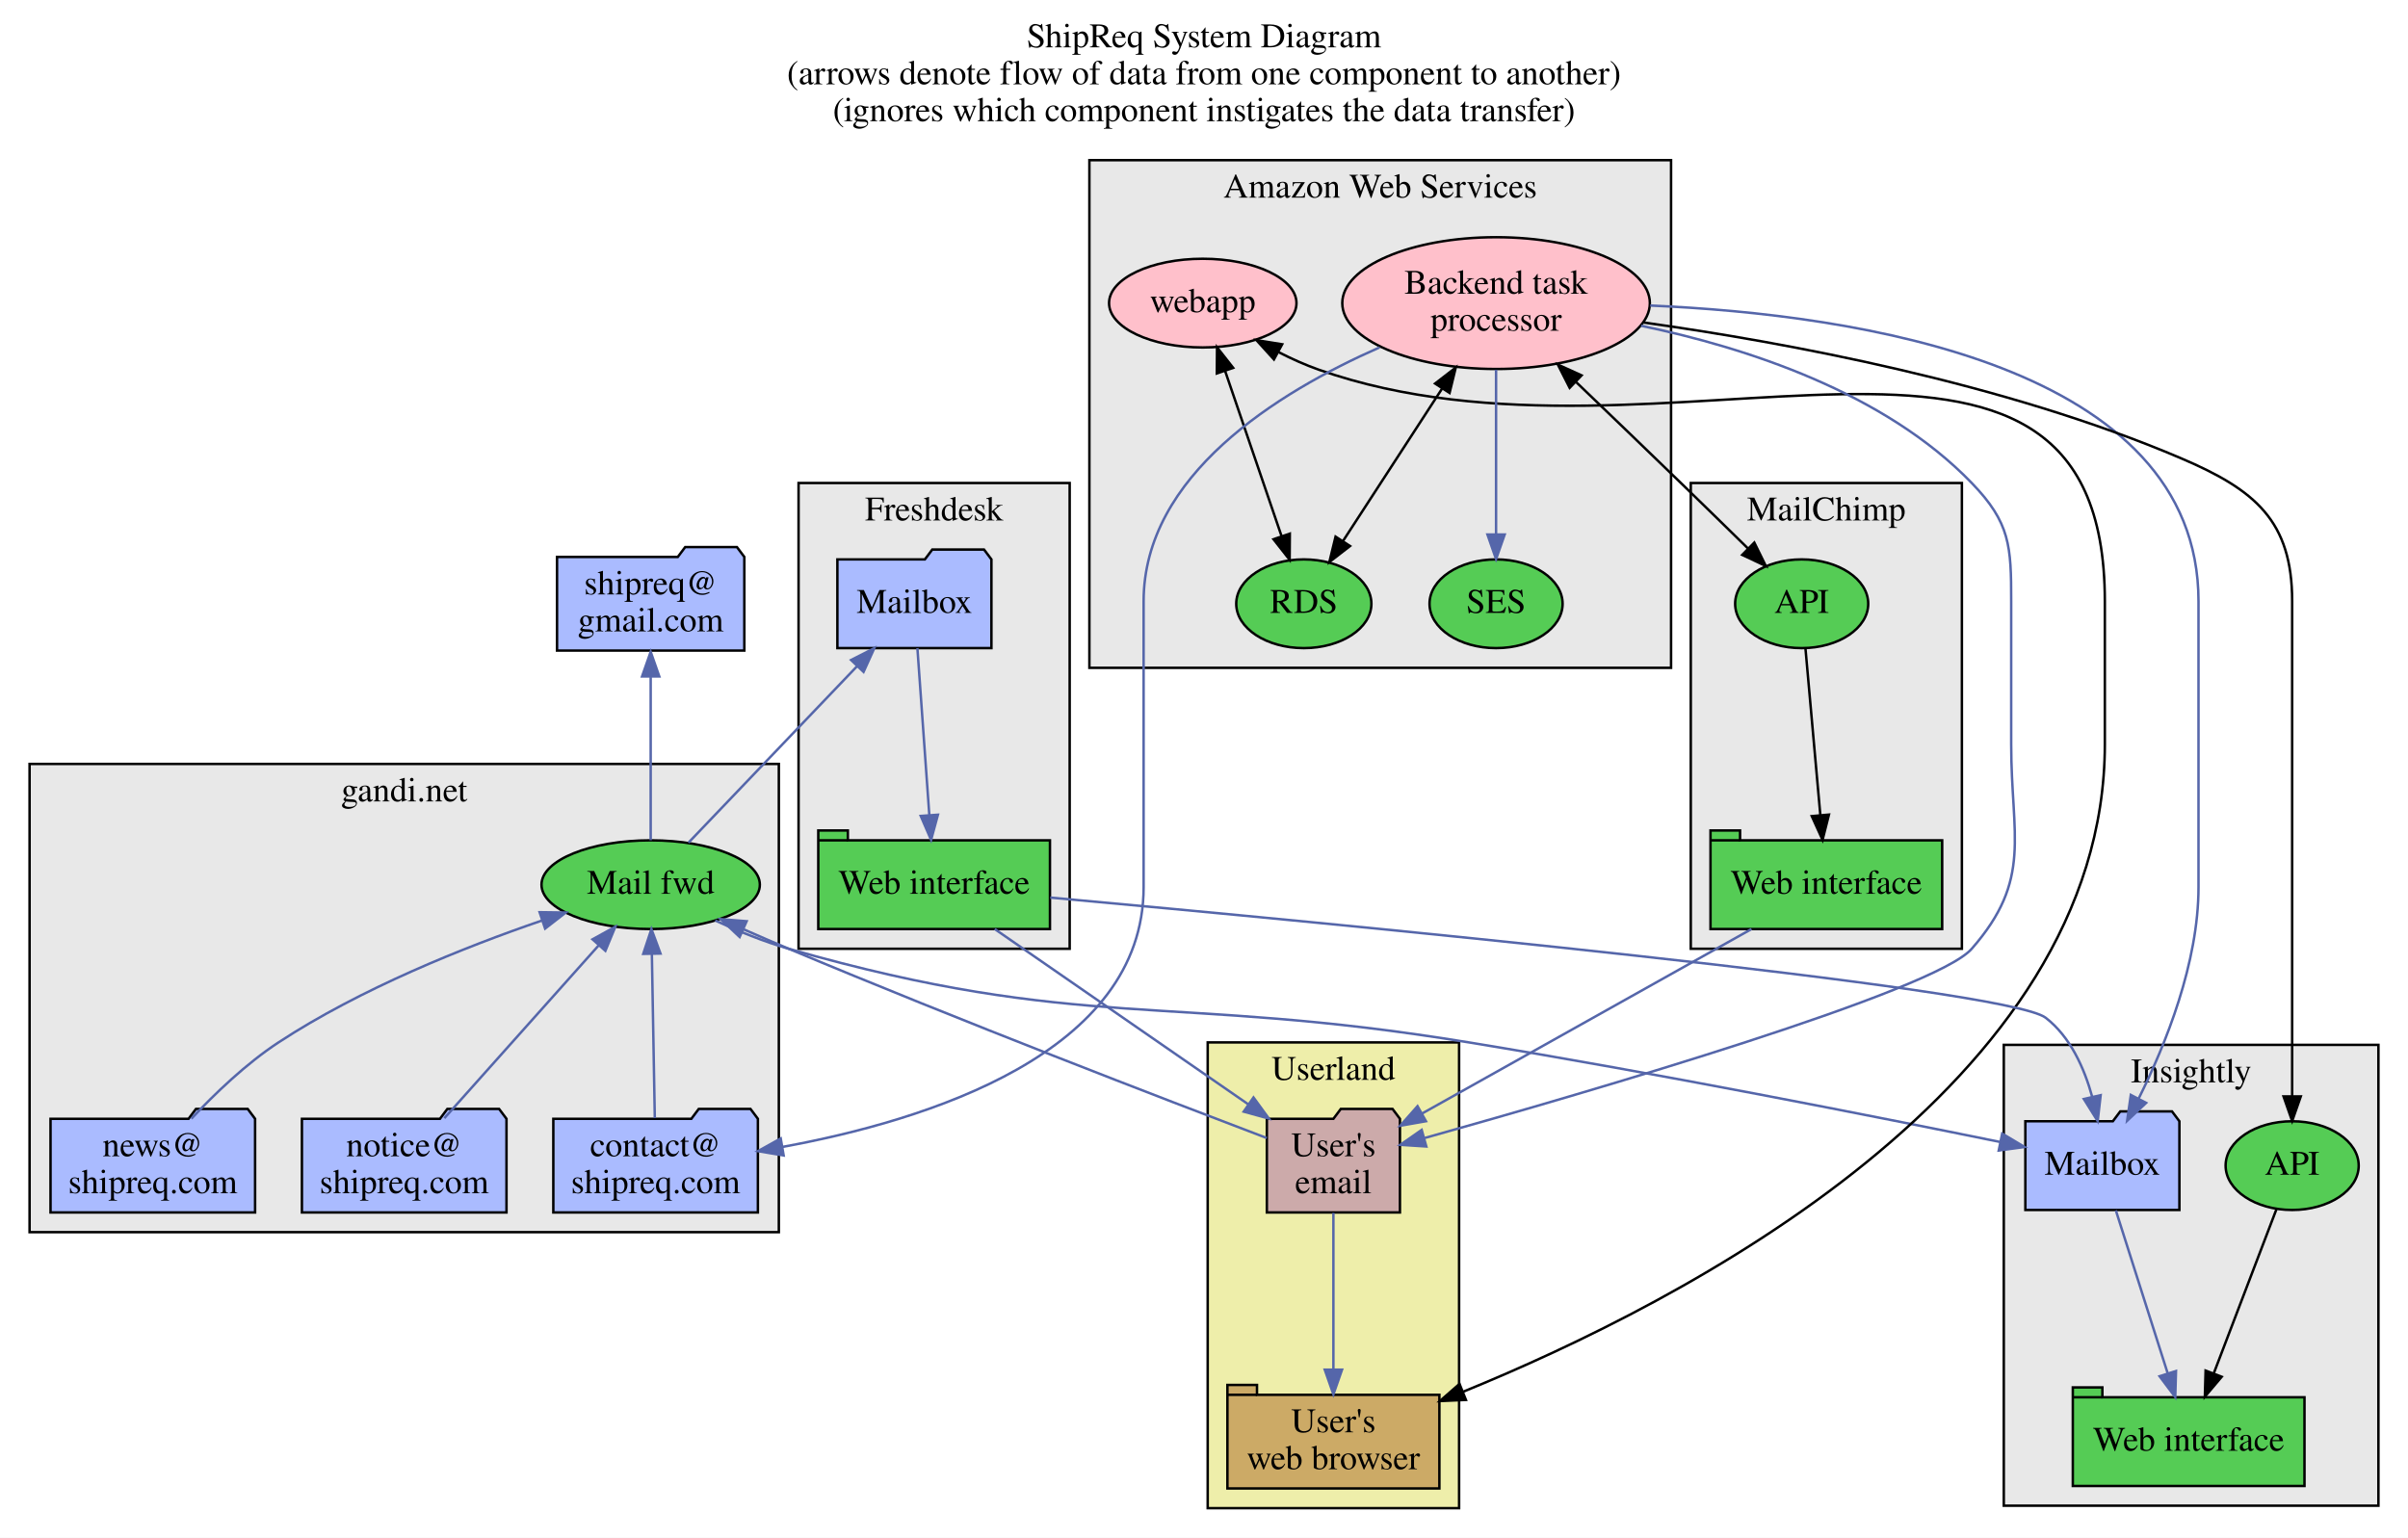
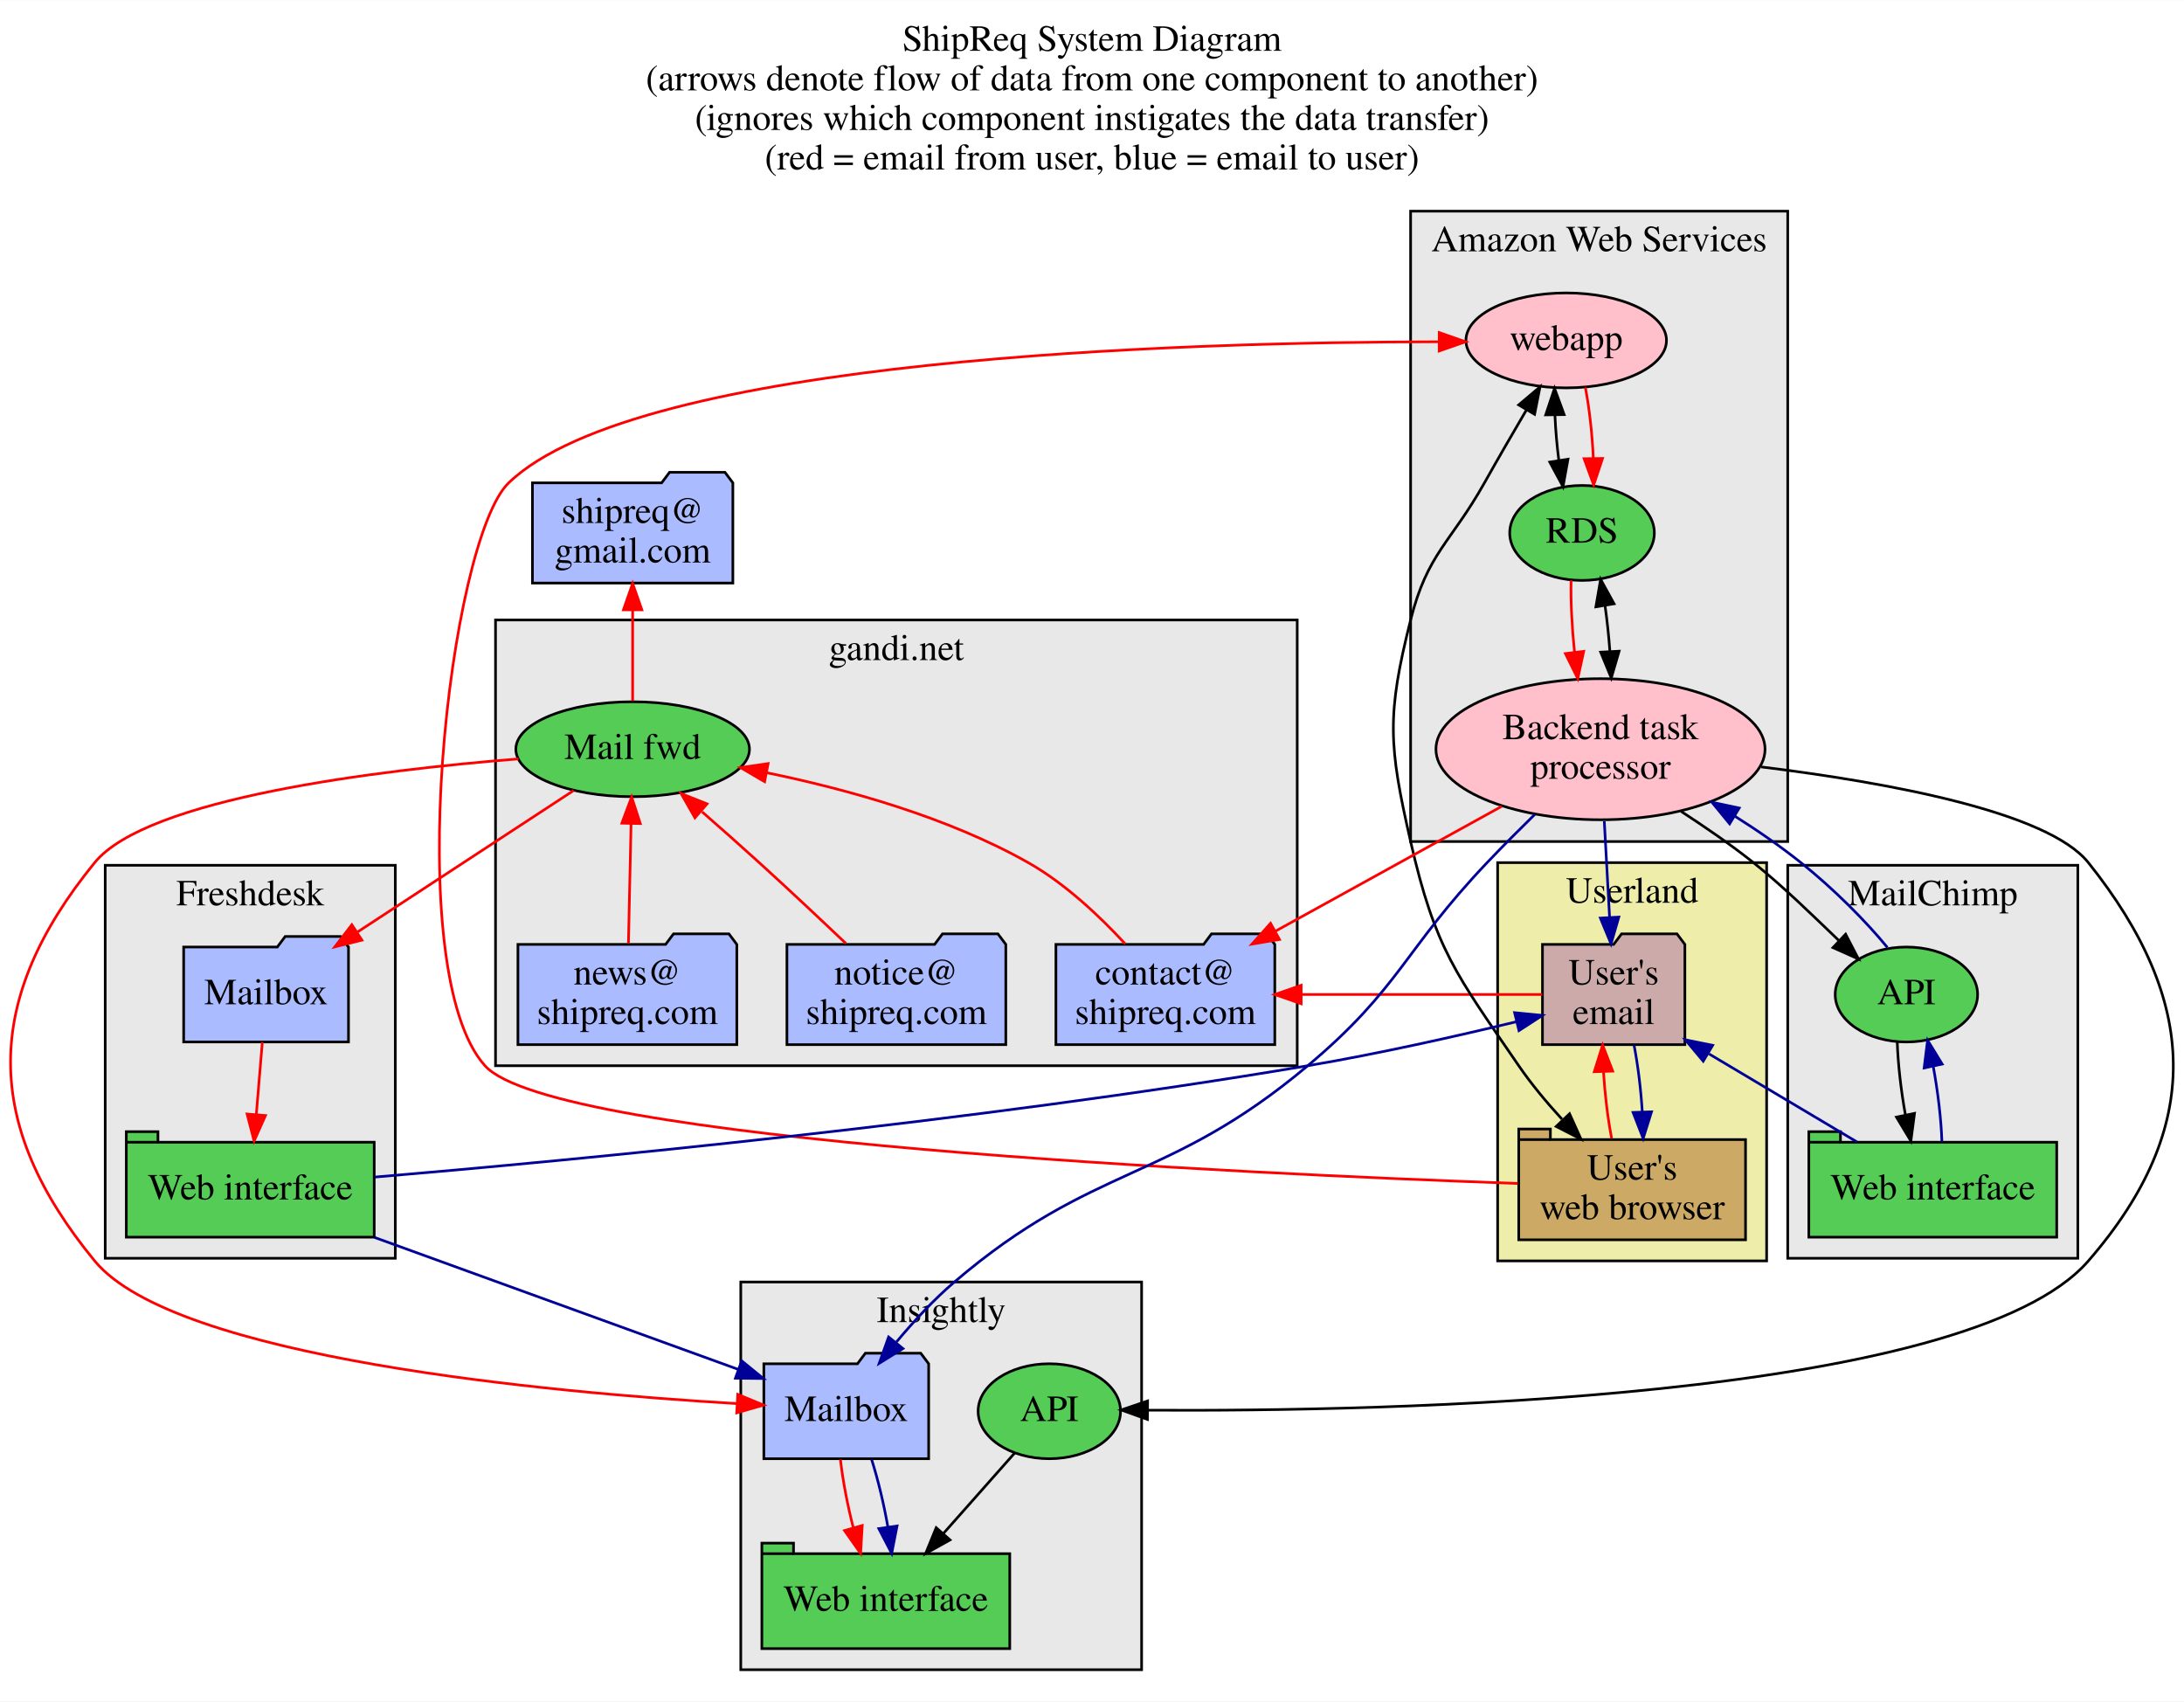
- <svg xmlns="http://www.w3.org/2000/svg" width="977pt" height="624pt" viewBox="0.00 0.00 977.00 624.00">
-   <g id="graph0" class="graph" transform="scale(1 1) rotate(0) translate(4 620)">
-     <polygon fill="white" stroke="none" points="-4,4 -4,-620 973,-620 973,4 -4,4" />
-     <text text-anchor="middle" x="484.5" y="-600.8" font-family="Times,serif" font-size="14.00">ShipReq System Diagram</text>
-     <text text-anchor="middle" x="484.5" y="-585.8" font-family="Times,serif" font-size="14.00">(arrows denote flow of data from one component to another)</text>
-     <text text-anchor="middle" x="484.5" y="-570.8" font-family="Times,serif" font-size="14.00">(ignores which component instigates the data transfer)</text>
+ <svg xmlns="http://www.w3.org/2000/svg" width="828pt" height="645pt" viewBox="0.00 0.00 828.16 645.00">
+   <g id="graph0" class="graph" transform="scale(1 1) rotate(0) translate(4 641)">
+     <polygon fill="white" stroke="none" points="-4,4 -4,-641 824.161,-641 824.161,4 -4,4" />
+     <text text-anchor="middle" x="410.08" y="-621.8" font-family="Times,serif" font-size="14.00">ShipReq System Diagram</text>
+     <text text-anchor="middle" x="410.08" y="-606.8" font-family="Times,serif" font-size="14.00">(arrows denote flow of data from one component to another)</text>
+     <text text-anchor="middle" x="410.08" y="-591.8" font-family="Times,serif" font-size="14.00">(ignores which component instigates the data transfer)</text>
+     <text text-anchor="middle" x="410.08" y="-576.8" font-family="Times,serif" font-size="14.00">(red = email from user, blue = email to user)</text>
    <g id="clust1" class="cluster">
-       <polygon fill="#eeeeaa" stroke="black" points="486,-8 486,-197 588,-197 588,-8 486,-8" />
-       <text text-anchor="middle" x="537" y="-181.8" font-family="Times,serif" font-size="14.00">Userland</text>
+       <polygon fill="#eeeeaa" stroke="black" points="563.896,-163 563.896,-314 665.896,-314 665.896,-163 563.896,-163" />
+       <text text-anchor="middle" x="614.896" y="-298.8" font-family="Times,serif" font-size="14.00">Userland</text>
    </g>
    <g id="clust2" class="cluster">
-       <polygon fill="#e8e8e8" stroke="black" points="8,-120 8,-310 312,-310 312,-120 8,-120" />
-       <text text-anchor="middle" x="160" y="-294.8" font-family="Times,serif" font-size="14.00">gandi.net</text>
+       <polygon fill="#e8e8e8" stroke="black" points="183.896,-237 183.896,-406 487.896,-406 487.896,-237 183.896,-237" />
+       <text text-anchor="middle" x="335.896" y="-390.8" font-family="Times,serif" font-size="14.00">gandi.net</text>
    </g>
    <g id="clust3" class="cluster">
-       <polygon fill="#e8e8e8" stroke="black" points="438,-349 438,-555 674,-555 674,-349 438,-349" />
-       <text text-anchor="middle" x="556" y="-539.8" font-family="Times,serif" font-size="14.00">Amazon Web Services</text>
+       <polygon fill="#e8e8e8" stroke="black" points="530.896,-322 530.896,-561 673.896,-561 673.896,-322 530.896,-322" />
+       <text text-anchor="middle" x="602.396" y="-545.8" font-family="Times,serif" font-size="14.00">Amazon Web Services</text>
    </g>
    <g id="clust5" class="cluster">
-       <polygon fill="#e8e8e8" stroke="black" points="682,-235 682,-424 792,-424 792,-235 682,-235" />
-       <text text-anchor="middle" x="737" y="-408.8" font-family="Times,serif" font-size="14.00">MailChimp</text>
+       <polygon fill="#e8e8e8" stroke="black" points="673.896,-164 673.896,-313 783.896,-313 783.896,-164 673.896,-164" />
+       <text text-anchor="middle" x="728.896" y="-297.8" font-family="Times,serif" font-size="14.00">MailChimp</text>
    </g>
    <g id="clust6" class="cluster">
-       <polygon fill="#e8e8e8" stroke="black" points="320,-235 320,-424 430,-424 430,-235 320,-235" />
-       <text text-anchor="middle" x="375" y="-408.8" font-family="Times,serif" font-size="14.00">Freshdesk</text>
+       <polygon fill="#e8e8e8" stroke="black" points="35.896,-164 35.896,-313 145.896,-313 145.896,-164 35.896,-164" />
+       <text text-anchor="middle" x="90.896" y="-297.8" font-family="Times,serif" font-size="14.00">Freshdesk</text>
    </g>
    <g id="clust7" class="cluster">
-       <polygon fill="#e8e8e8" stroke="black" points="809,-9 809,-196 961,-196 961,-9 809,-9" />
-       <text text-anchor="middle" x="885" y="-180.8" font-family="Times,serif" font-size="14.00">Insightly</text>
+       <polygon fill="#e8e8e8" stroke="black" points="276.896,-8 276.896,-155 428.896,-155 428.896,-8 276.896,-8" />
+       <text text-anchor="middle" x="352.896" y="-139.8" font-family="Times,serif" font-size="14.00">Insightly</text>
    </g>
    <g id="node1" class="node">
-       <polygon fill="#aabbff" stroke="black" points="298,-394 295,-398 274,-398 271,-394 222,-394 222,-356 298,-356 298,-394" />
-       <text text-anchor="middle" x="260" y="-378.8" font-family="Times,serif" font-size="14.00">shipreq@</text>
-       <text text-anchor="middle" x="260" y="-363.8" font-family="Times,serif" font-size="14.00">gmail.com</text>
+       <polygon fill="#aabbff" stroke="black" points="273.896,-458 270.896,-462 249.896,-462 246.896,-458 197.896,-458 197.896,-420 273.896,-420 273.896,-458" />
+       <text text-anchor="middle" x="235.896" y="-442.8" font-family="Times,serif" font-size="14.00">shipreq@</text>
+       <text text-anchor="middle" x="235.896" y="-427.8" font-family="Times,serif" font-size="14.00">gmail.com</text>
    </g>
    <g id="node4" class="node">
-       <ellipse fill="#55cc55" stroke="black" cx="260" cy="-261" rx="44.295" ry="18" />
-       <text text-anchor="middle" x="260" y="-257.3" font-family="Times,serif" font-size="14.00">Mail fwd</text>
+       <ellipse fill="#55cc55" stroke="black" cx="235.896" cy="-357" rx="44.295" ry="18" />
+       <text text-anchor="middle" x="235.896" y="-353.3" font-family="Times,serif" font-size="14.00">Mail fwd</text>
+     </g>
+     <g id="edge14" class="edge">
+       <path fill="none" stroke="red" d="M235.896,-409.796C235.896,-398.279 235.896,-385.329 235.896,-375.259" />
+       <polygon fill="red" stroke="red" points="232.396,-409.847 235.896,-419.847 239.396,-409.847 232.396,-409.847" />
+     </g>
+     <g id="node2" class="node">
+       <polygon fill="#ccaa66" stroke="black" points="657.896,-209 583.896,-209 583.896,-213 571.896,-213 571.896,-171 657.896,-171 657.896,-209" />
+       <polyline fill="none" stroke="black" points="571.896,-209 583.896,-209 " />
+       <text text-anchor="middle" x="614.896" y="-193.8" font-family="Times,serif" font-size="14.00">User's</text>
+       <text text-anchor="middle" x="614.896" y="-178.8" font-family="Times,serif" font-size="14.00">web browser</text>
+     </g>
+     <g id="node9" class="node">
+       <ellipse fill="pink" stroke="black" cx="589.896" cy="-512" rx="38.021" ry="18" />
+       <text text-anchor="middle" x="589.896" y="-508.3" font-family="Times,serif" font-size="14.00">webapp</text>
+     </g>
+     <g id="edge19" class="edge">
+       <path fill="none" stroke="red" d="M571.55,-192.359C466.65,-196.093 205.802,-208.209 179.896,-237 147.581,-272.912 166.4,-436.386 188.896,-458 238.375,-505.54 445.991,-511.384 541.475,-511.487" />
+       <polygon fill="red" stroke="red" points="541.73,-514.987 551.727,-511.477 541.723,-507.987 541.73,-514.987" />
+     </g>
+     <g id="node3" class="node">
+       <polygon fill="#ccaaaa" stroke="black" points="634.896,-283 631.896,-287 610.896,-287 607.896,-283 580.896,-283 580.896,-245 634.896,-245 634.896,-283" />
+       <text text-anchor="middle" x="607.896" y="-267.8" font-family="Times,serif" font-size="14.00">User's</text>
+       <text text-anchor="middle" x="607.896" y="-252.8" font-family="Times,serif" font-size="14.00">email</text>
+     </g>
+     <g id="edge18" class="edge">
+       <path fill="none" stroke="red" d="M604.044,-234.573C604.562,-226.108 605.655,-217.059 607.13,-209.413" />
+       <polygon fill="red" stroke="red" points="600.538,-234.723 603.71,-244.831 607.534,-234.951 600.538,-234.723" />
+     </g>
+     <g id="edge27" class="edge">
+       <path fill="none" stroke="#000099" d="M615.615,-244.831C617.114,-237.131 618.225,-227.974 618.748,-219.417" />
+       <polygon fill="#000099" stroke="#000099" points="622.247,-219.524 619.082,-209.413 615.25,-219.291 622.247,-219.524" />
+     </g>
+     <g id="node5" class="node">
+       <polygon fill="#aabbff" stroke="black" points="479.396,-283 476.396,-287 455.396,-287 452.396,-283 396.396,-283 396.396,-245 479.396,-245 479.396,-283" />
+       <text text-anchor="middle" x="437.896" y="-267.8" font-family="Times,serif" font-size="14.00">contact@</text>
+       <text text-anchor="middle" x="437.896" y="-252.8" font-family="Times,serif" font-size="14.00">shipreq.com</text>
+     </g>
+     <g id="edge8" class="edge">
+       <path fill="none" stroke="red" d="M580.791,-264C550.427,-264 520.062,-264 489.697,-264" />
+       <polygon fill="red" stroke="red" points="489.4,-260.5 479.4,-264 489.4,-267.5 489.4,-260.5" />
+     </g>
+     <g id="edge9" class="edge">
+       <path fill="none" stroke="red" d="M286.704,-348.101C316.925,-341.901 355.224,-331.332 385.896,-314 399.935,-306.067 413.125,-293.555 422.708,-283.16" />
+       <polygon fill="red" stroke="red" points="285.93,-344.686 276.788,-350.04 287.273,-351.556 285.93,-344.686" />
+     </g>
+     <g id="node6" class="node">
+       <polygon fill="#aabbff" stroke="black" points="275.396,-283 272.396,-287 251.396,-287 248.396,-283 192.396,-283 192.396,-245 275.396,-245 275.396,-283" />
+       <text text-anchor="middle" x="233.896" y="-267.8" font-family="Times,serif" font-size="14.00">news@</text>
+       <text text-anchor="middle" x="233.896" y="-252.8" font-family="Times,serif" font-size="14.00">shipreq.com</text>
+     </g>
+     <g id="edge10" class="edge">
+       <path fill="none" stroke="red" d="M235.299,-328.827C234.975,-314.119 234.585,-296.342 234.298,-283.289" />
+       <polygon fill="red" stroke="red" points="231.801,-328.963 235.52,-338.884 238.799,-328.809 231.801,-328.963" />
+     </g>
+     <g id="node7" class="node">
+       <polygon fill="#aabbff" stroke="black" points="377.396,-283 374.396,-287 353.396,-287 350.396,-283 294.396,-283 294.396,-245 377.396,-245 377.396,-283" />
+       <text text-anchor="middle" x="335.896" y="-267.8" font-family="Times,serif" font-size="14.00">notice@</text>
+       <text text-anchor="middle" x="335.896" y="-252.8" font-family="Times,serif" font-size="14.00">shipreq.com</text>
+     </g>
+     <g id="edge11" class="edge">
+       <path fill="none" stroke="red" d="M262.255,-333.245C269.329,-327.054 276.943,-320.313 283.896,-314 294.916,-303.993 307.03,-292.601 316.792,-283.321" />
+       <polygon fill="red" stroke="red" points="259.51,-330.994 254.27,-340.202 264.109,-336.271 259.51,-330.994" />
+     </g>
+     <g id="node13" class="node">
+       <polygon fill="#aabbff" stroke="black" points="128.146,-282 125.146,-286 104.146,-286 101.146,-282 65.646,-282 65.646,-246 128.146,-246 128.146,-282" />
+       <text text-anchor="middle" x="96.896" y="-260.3" font-family="Times,serif" font-size="14.00">Mailbox</text>
+     </g>
+     <g id="edge12" class="edge">
+       <path fill="none" stroke="red" d="M213.563,-341.379C191.458,-326.908 157.301,-304.546 131.647,-287.751" />
+       <polygon fill="red" stroke="red" points="133.245,-284.614 122.962,-282.065 129.411,-290.47 133.245,-284.614" />
+     </g>
+     <g id="node15" class="node">
+       <polygon fill="#aabbff" stroke="black" points="348.146,-124 345.146,-128 324.146,-128 321.146,-124 285.646,-124 285.646,-88 348.146,-88 348.146,-124" />
+       <text text-anchor="middle" x="316.896" y="-102.3" font-family="Times,serif" font-size="14.00">Mailbox</text>
+     </g>
+     <g id="edge13" class="edge">
+       <path fill="none" stroke="red" d="M192.631,-353.339C138.872,-349.024 51.772,-338.385 31.896,-314 -10.505,-261.98 -10.739,-214.828 31.896,-163 62.276,-126.069 204.087,-113.122 275.532,-108.892" />
+       <polygon fill="red" stroke="red" points="275.753,-112.385 285.541,-108.33 275.36,-105.397 275.753,-112.385" />
+     </g>
+     <g id="node8" class="node">
+       <ellipse fill="#55cc55" stroke="black" cx="595.896" cy="-439" rx="27.422" ry="18" />
+       <text text-anchor="middle" x="595.896" y="-435.3" font-family="Times,serif" font-size="14.00">RDS</text>
+     </g>
+     <g id="node10" class="node">
+       <ellipse fill="pink" stroke="black" cx="602.896" cy="-357" rx="62.399" ry="26.741" />
+       <text text-anchor="middle" x="602.896" y="-360.8" font-family="Times,serif" font-size="14.00">Backend task</text>
+       <text text-anchor="middle" x="602.896" y="-345.8" font-family="Times,serif" font-size="14.00">processor</text>
+     </g>
+     <g id="edge21" class="edge">
+       <path fill="none" stroke="red" d="M591.744,-421.034C591.57,-413.085 592.066,-403.295 593.044,-393.821" />
+       <polygon fill="red" stroke="red" points="596.534,-394.12 594.286,-383.767 589.587,-393.262 596.534,-394.12" />
+     </g>
+     <g id="edge7" class="edge">
+       <path fill="none" stroke="black" d="M574.886,-485.755C569.748,-477.005 564.009,-467.106 558.896,-458 546.045,-435.112 537.313,-431.452 530.896,-406 521.769,-369.799 522.577,-358.395 530.896,-322 540.242,-281.112 548.194,-271.604 571.896,-237 576.674,-230.024 582.49,-223.065 588.28,-216.749" />
+       <polygon fill="black" stroke="black" points="571.876,-487.542 579.971,-494.378 577.906,-483.986 571.876,-487.542" />
+       <polygon fill="black" stroke="black" points="591.164,-218.796 595.522,-209.139 586.092,-213.971 591.164,-218.796" />
+     </g>
+     <g id="edge1" class="edge">
+       <path fill="none" stroke="black" d="M585.62,-483.598C585.869,-478.035 586.373,-472.192 587.083,-466.655" />
+       <polygon fill="black" stroke="black" points="582.117,-483.763 585.47,-493.813 589.117,-483.865 582.117,-483.763" />
+       <polygon fill="black" stroke="black" points="590.578,-466.965 588.689,-456.54 583.664,-465.867 590.578,-466.965" />
+     </g>
+     <g id="edge20" class="edge">
+       <path fill="none" stroke="red" d="M597.158,-494.174C598.698,-486.157 599.775,-476.364 600.175,-467.32" />
+       <polygon fill="red" stroke="red" points="603.677,-467.248 600.322,-457.198 596.677,-467.147 603.677,-467.248" />
+     </g>
+     <g id="edge23" class="edge">
+       <path fill="none" stroke="#000099" d="M604.342,-329.679C604.969,-318.265 605.705,-304.881 606.343,-293.258" />
+       <polygon fill="#000099" stroke="#000099" points="609.843,-293.363 606.897,-283.186 602.853,-292.979 609.843,-293.363" />
    </g>
    <g id="edge15" class="edge">
-       <path fill="none" stroke="#5566aa" d="M260,-345.251C260,-324.298 260,-296.613 260,-279.052" />
-       <polygon fill="#5566aa" stroke="#5566aa" points="256.5,-345.505 260,-355.505 263.5,-345.506 256.5,-345.505" />
-     </g>
-     <g id="node2" class="node">
-       <polygon fill="#ccaa66" stroke="black" points="580,-54 506,-54 506,-58 494,-58 494,-16 580,-16 580,-54" />
-       <polyline fill="none" stroke="black" points="494,-54 506,-54 " />
-       <text text-anchor="middle" x="537" y="-38.8" font-family="Times,serif" font-size="14.00">User's</text>
-       <text text-anchor="middle" x="537" y="-23.8" font-family="Times,serif" font-size="14.00">web browser</text>
-     </g>
-     <g id="node3" class="node">
-       <polygon fill="#ccaaaa" stroke="black" points="564,-166 561,-170 540,-170 537,-166 510,-166 510,-128 564,-128 564,-166" />
-       <text text-anchor="middle" x="537" y="-150.8" font-family="Times,serif" font-size="14.00">User's</text>
-       <text text-anchor="middle" x="537" y="-135.8" font-family="Times,serif" font-size="14.00">email</text>
-     </g>
-     <g id="edge21" class="edge">
-       <path fill="none" stroke="#5566aa" d="M537,-127.836C537,-110.559 537,-84.309 537,-64.292" />
-       <polygon fill="#5566aa" stroke="#5566aa" points="540.5,-64.191 537,-54.191 533.5,-64.191 540.5,-64.191" />
+       <path fill="none" stroke="red" d="M565.455,-335.351C539.939,-321.278 506.127,-302.631 479.726,-288.07" />
+       <polygon fill="red" stroke="red" points="481.17,-284.869 470.723,-283.104 477.789,-290.999 481.17,-284.869" />
+     </g>
+     <g id="edge2" class="edge">
+       <path fill="none" stroke="black" d="M606.454,-394.167C606.032,-399.936 605.413,-405.812 604.638,-411.309" />
+       <polygon fill="black" stroke="black" points="609.958,-394.175 606.989,-384.005 602.968,-393.807 609.958,-394.175" />
+       <polygon fill="black" stroke="black" points="601.144,-410.982 602.939,-421.424 608.047,-412.142 601.144,-410.982" />
+     </g>
+     <g id="node11" class="node">
+       <ellipse fill="#55cc55" stroke="black" cx="718.896" cy="-264" rx="27" ry="18" />
+       <text text-anchor="middle" x="718.896" y="-260.3" font-family="Times,serif" font-size="14.00">API</text>
+     </g>
+     <g id="edge3" class="edge">
+       <path fill="none" stroke="black" d="M633.45,-333.445C642.541,-327.511 652.306,-320.843 660.896,-314 672.033,-305.128 683.346,-293.985 693.181,-284.568" />
+       <polygon fill="black" stroke="black" points="695.844,-286.868 700.72,-277.463 691.043,-281.775 695.844,-286.868" />
+     </g>
+     <g id="edge29" class="edge">
+       <path fill="none" stroke="#000099" d="M653.795,-331.643C662.482,-326.176 671.165,-320.159 678.896,-314 691.129,-304.255 703.573,-291.772 711.682,-281.844" />
+       <polygon fill="#000099" stroke="#000099" points="651.863,-328.722 645.142,-336.912 655.503,-334.701 651.863,-328.722" />
    </g>
    <g id="edge24" class="edge">
-       <path fill="none" stroke="#5566aa" d="M509.967,-158.193C468.158,-174.06 385.386,-205.872 316,-235 310.073,-237.488 303.827,-240.193 297.742,-242.874" />
-       <polygon fill="#5566aa" stroke="#5566aa" points="296.098,-239.775 288.381,-247.034 298.941,-246.172 296.098,-239.775" />
-     </g>
-     <g id="node5" class="node">
-       <polygon fill="#aabbff" stroke="black" points="303.5,-166 300.5,-170 279.5,-170 276.5,-166 220.5,-166 220.5,-128 303.5,-128 303.5,-166" />
-       <text text-anchor="middle" x="262" y="-150.8" font-family="Times,serif" font-size="14.00">contact@</text>
-       <text text-anchor="middle" x="262" y="-135.8" font-family="Times,serif" font-size="14.00">shipreq.com</text>
-     </g>
-     <g id="edge10" class="edge">
-       <path fill="none" stroke="#5566aa" d="M260.483,-232.938C260.852,-212.281 261.35,-184.38 261.673,-166.289" />
-       <polygon fill="#5566aa" stroke="#5566aa" points="256.983,-232.929 260.304,-242.99 263.982,-233.054 256.983,-232.929" />
-     </g>
-     <g id="node6" class="node">
-       <polygon fill="#aabbff" stroke="black" points="99.5,-166 96.5,-170 75.5,-170 72.5,-166 16.5,-166 16.5,-128 99.5,-128 99.5,-166" />
-       <text text-anchor="middle" x="58" y="-150.8" font-family="Times,serif" font-size="14.00">news@</text>
-       <text text-anchor="middle" x="58" y="-135.8" font-family="Times,serif" font-size="14.00">shipreq.com</text>
-     </g>
-     <g id="edge11" class="edge">
-       <path fill="none" stroke="#5566aa" d="M215.782,-246.42C184.488,-235.677 142.332,-218.854 109,-197 95.856,-188.383 83.106,-176.133 73.642,-166.037" />
-       <polygon fill="#5566aa" stroke="#5566aa" points="214.942,-249.83 225.536,-249.693 217.168,-243.193 214.942,-249.83" />
-     </g>
-     <g id="node7" class="node">
-       <polygon fill="#aabbff" stroke="black" points="201.5,-166 198.5,-170 177.5,-170 174.5,-166 118.5,-166 118.5,-128 201.5,-128 201.5,-166" />
-       <text text-anchor="middle" x="160" y="-150.8" font-family="Times,serif" font-size="14.00">notice@</text>
-       <text text-anchor="middle" x="160" y="-135.8" font-family="Times,serif" font-size="14.00">shipreq.com</text>
-     </g>
-     <g id="edge12" class="edge">
-       <path fill="none" stroke="#5566aa" d="M238.954,-236.429C220.276,-215.51 193.374,-185.378 176.293,-166.248" />
-       <polygon fill="#5566aa" stroke="#5566aa" points="236.401,-238.825 245.672,-243.953 241.623,-234.163 236.401,-238.825" />
+       <path fill="none" stroke="#000099" d="M578.027,-332.319C572.006,-326.42 565.649,-320.05 559.896,-314 528.432,-280.915 526.867,-266.352 491.896,-237 438.416,-192.112 411.004,-200.328 357.896,-155 350.06,-148.312 342.451,-140.064 335.958,-132.303" />
+       <polygon fill="#000099" stroke="#000099" points="338.398,-129.753 329.393,-124.17 332.951,-134.15 338.398,-129.753" />
+     </g>
+     <g id="node17" class="node">
+       <ellipse fill="#55cc55" stroke="black" cx="393.896" cy="-106" rx="27" ry="18" />
+       <text text-anchor="middle" x="393.896" y="-102.3" font-family="Times,serif" font-size="14.00">API</text>
+     </g>
+     <g id="edge4" class="edge">
+       <path fill="none" stroke="black" d="M663.856,-350.289C711.618,-344.405 772.484,-333.304 787.896,-314 829.769,-261.555 831.885,-213.684 787.896,-163 741.876,-109.977 520.598,-105.848 431.341,-106.399" />
+       <polygon fill="black" stroke="black" points="431.101,-102.901 421.131,-106.486 431.161,-109.9 431.101,-102.901" />
+     </g>
+     <g id="node12" class="node">
+       <polygon fill="#55cc55" stroke="black" points="775.896,-208 693.896,-208 693.896,-212 681.896,-212 681.896,-172 775.896,-172 775.896,-208" />
+       <polyline fill="none" stroke="black" points="681.896,-208 693.896,-208 " />
+       <text text-anchor="middle" x="728.896" y="-186.3" font-family="Times,serif" font-size="14.00">Web interface</text>
+     </g>
+     <g id="edge6" class="edge">
+       <path fill="none" stroke="black" d="M715.426,-245.937C715.695,-237.719 716.847,-227.66 718.513,-218.406" />
+       <polygon fill="black" stroke="black" points="721.976,-218.945 720.594,-208.441 715.124,-217.514 721.976,-218.945" />
+     </g>
+     <g id="edge30" class="edge">
+       <path fill="none" stroke="#000099" d="M729.059,-236.791C730.846,-227.2 732.089,-216.605 732.367,-208.025" />
+       <polygon fill="#000099" stroke="#000099" points="725.617,-236.148 726.926,-246.662 732.459,-237.627 725.617,-236.148" />
+     </g>
+     <g id="edge22" class="edge">
+       <path fill="none" stroke="#000099" d="M700.145,-208.108C683.351,-218.101 662.002,-230.805 644.073,-241.473" />
+       <polygon fill="#000099" stroke="#000099" points="641.855,-238.72 635.051,-246.842 645.434,-244.736 641.855,-238.72" />
    </g>
    <g id="node14" class="node">
-       <polygon fill="#aabbff" stroke="black" points="398.25,-393 395.25,-397 374.25,-397 371.25,-393 335.75,-393 335.75,-357 398.25,-357 398.25,-393" />
-       <text text-anchor="middle" x="367" y="-371.3" font-family="Times,serif" font-size="14.00">Mailbox</text>
-     </g>
-     <g id="edge13" class="edge">
-       <path fill="none" stroke="#5566aa" d="M275.361,-278.079C293.281,-296.836 323.092,-328.04 343.827,-349.745" />
-       <polygon fill="#5566aa" stroke="#5566aa" points="341.31,-352.177 350.749,-356.99 346.372,-347.341 341.31,-352.177" />
+       <polygon fill="#55cc55" stroke="black" points="137.896,-208 55.896,-208 55.896,-212 43.896,-212 43.896,-172 137.896,-172 137.896,-208" />
+       <polyline fill="none" stroke="black" points="43.896,-208 55.896,-208 " />
+       <text text-anchor="middle" x="90.896" y="-186.3" font-family="Times,serif" font-size="14.00">Web interface</text>
+     </g>
+     <g id="edge16" class="edge">
+       <path fill="none" stroke="red" d="M95.474,-245.937C94.796,-237.807 93.969,-227.876 93.205,-218.705" />
+       <polygon fill="red" stroke="red" points="96.668,-218.115 92.349,-208.441 89.692,-218.697 96.668,-218.115" />
+     </g>
+     <g id="edge26" class="edge">
+       <path fill="none" stroke="#000099" d="M138.043,-194.773C213.225,-201.155 364.76,-215.522 491.896,-237 518.544,-241.502 548.28,-248.201 570.974,-253.671" />
+       <polygon fill="#000099" stroke="#000099" points="570.324,-257.115 580.869,-256.086 571.984,-250.315 570.324,-257.115" />
+     </g>
+     <g id="edge25" class="edge">
+       <path fill="none" stroke="#000099" d="M137.998,-171.91C178.784,-157.112 237.175,-135.925 276.024,-121.829" />
+       <polygon fill="#000099" stroke="#000099" points="277.251,-125.108 285.458,-118.407 274.863,-118.527 277.251,-125.108" />
    </g>
    <g id="node16" class="node">
-       <polygon fill="#aabbff" stroke="black" points="880.25,-165 877.25,-169 856.25,-169 853.25,-165 817.75,-165 817.75,-129 880.25,-129 880.25,-165" />
-       <text text-anchor="middle" x="849" y="-143.3" font-family="Times,serif" font-size="14.00">Mailbox</text>
-     </g>
-     <g id="edge14" class="edge">
-       <path fill="none" stroke="#5566aa" d="M286.199,-246.462C295.41,-242.203 305.968,-237.867 316,-235 435.058,-200.977 469.81,-217.046 592,-197 668.319,-184.479 756.808,-166.937 807.515,-156.593" />
-       <polygon fill="#5566aa" stroke="#5566aa" points="808.346,-159.995 817.441,-154.561 806.943,-153.137 808.346,-159.995" />
-     </g>
-     <g id="node8" class="node">
-       <ellipse fill="#55cc55" stroke="black" cx="525" cy="-375" rx="27.422" ry="18" />
-       <text text-anchor="middle" x="525" y="-371.3" font-family="Times,serif" font-size="14.00">RDS</text>
-     </g>
-     <g id="node9" class="node">
-       <ellipse fill="#55cc55" stroke="black" cx="603" cy="-375" rx="27" ry="18" />
-       <text text-anchor="middle" x="603" y="-371.3" font-family="Times,serif" font-size="14.00">SES</text>
-     </g>
-     <g id="node10" class="node">
-       <ellipse fill="pink" stroke="black" cx="484" cy="-497" rx="38.021" ry="18" />
-       <text text-anchor="middle" x="484" y="-493.3" font-family="Times,serif" font-size="14.00">webapp</text>
-     </g>
-     <g id="edge7" class="edge">
-       <path fill="none" stroke="black" d="M514.863,-477.047C520.113,-474.375 525.613,-471.897 531,-470 670.414,-420.907 850,-523.805 850,-376 850,-376 850,-376 850,-318 850,-179.505 678.763,-91.608 589.6,-55.228" />
-       <polygon fill="black" stroke="black" points="512.883,-474.139 505.76,-481.982 516.219,-480.292 512.883,-474.139" />
-       <polygon fill="black" stroke="black" points="590.777,-51.929 580.193,-51.457 588.172,-58.426 590.777,-51.929" />
-     </g>
-     <g id="edge1" class="edge">
-       <path fill="none" stroke="black" d="M493.084,-469.413C499.884,-449.51 509.145,-422.404 515.94,-402.518" />
-       <polygon fill="black" stroke="black" points="489.709,-468.467 489.787,-479.061 496.333,-470.73 489.709,-468.467" />
-       <polygon fill="black" stroke="black" points="519.321,-403.447 519.242,-392.852 512.697,-401.184 519.321,-403.447" />
-     </g>
-     <g id="node11" class="node">
-       <ellipse fill="pink" stroke="black" cx="603" cy="-497" rx="62.399" ry="26.741" />
-       <text text-anchor="middle" x="603" y="-500.8" font-family="Times,serif" font-size="14.00">Backend task</text>
-       <text text-anchor="middle" x="603" y="-485.8" font-family="Times,serif" font-size="14.00">processor</text>
-     </g>
-     <g id="edge16" class="edge">
-       <path fill="none" stroke="#5566aa" d="M661.854,-487.806C704.423,-478.949 760.482,-460.795 796,-424 811.618,-407.821 812,-398.487 812,-376 812,-376 812,-376 812,-318 812,-280.432 820.732,-263.279 796,-235 780.963,-217.807 641.935,-177.235 574.008,-158.198" />
-       <polygon fill="#5566aa" stroke="#5566aa" points="574.709,-154.76 564.136,-155.443 572.827,-161.502 574.709,-154.76" />
+       <polygon fill="#55cc55" stroke="black" points="378.896,-52 296.896,-52 296.896,-56 284.896,-56 284.896,-16 378.896,-16 378.896,-52" />
+       <polyline fill="none" stroke="black" points="284.896,-52 296.896,-52 " />
+       <text text-anchor="middle" x="331.896" y="-30.3" font-family="Times,serif" font-size="14.00">Web interface</text>
    </g>
    <g id="edge17" class="edge">
-       <path fill="none" stroke="#5566aa" d="M555.78,-479.046C514.127,-460.702 460,-427.045 460,-376 460,-376 460,-376 460,-260 460,-192.613 372.039,-165.3 313.372,-154.577" />
-       <polygon fill="#5566aa" stroke="#5566aa" points="313.956,-151.126 303.507,-152.878 312.768,-158.024 313.956,-151.126" />
-     </g>
-     <g id="edge2" class="edge">
-       <path fill="none" stroke="black" d="M581.141,-462.37C568.391,-442.755 552.589,-418.445 541.002,-400.618" />
-       <polygon fill="black" stroke="black" points="578.264,-464.367 586.649,-470.844 584.133,-460.552 578.264,-464.367" />
-       <polygon fill="black" stroke="black" points="543.749,-398.423 535.365,-391.946 537.88,-402.238 543.749,-398.423" />
-     </g>
-     <g id="edge8" class="edge">
-       <path fill="none" stroke="#5566aa" d="M603,-469.962C603,-450.212 603,-423.143 603,-403.13" />
-       <polygon fill="#5566aa" stroke="#5566aa" points="606.5,-403.107 603,-393.107 599.5,-403.107 606.5,-403.107" />
-     </g>
-     <g id="node12" class="node">
-       <ellipse fill="#55cc55" stroke="black" cx="727" cy="-375" rx="27" ry="18" />
-       <text text-anchor="middle" x="727" y="-371.3" font-family="Times,serif" font-size="14.00">API</text>
-     </g>
-     <g id="edge3" class="edge">
-       <path fill="none" stroke="black" d="M635.555,-464.884C648.758,-452.229 664.135,-437.445 678,-424 686.902,-415.368 696.668,-405.817 705.124,-397.522" />
-       <polygon fill="black" stroke="black" points="632.861,-462.618 628.061,-472.063 637.703,-467.673 632.861,-462.618" />
-       <polygon fill="black" stroke="black" points="707.775,-399.824 712.458,-390.321 702.87,-394.83 707.775,-399.824" />
-     </g>
-     <g id="edge18" class="edge">
-       <path fill="none" stroke="#5566aa" d="M665.544,-496.013C749.439,-492.364 888,-471.83 888,-376 888,-376 888,-376 888,-260 888,-229.33 874.796,-196.433 863.754,-174.283" />
-       <polygon fill="#5566aa" stroke="#5566aa" points="866.754,-172.465 859.043,-165.198 860.539,-175.687 866.754,-172.465" />
-     </g>
-     <g id="node18" class="node">
-       <ellipse fill="#55cc55" stroke="black" cx="926" cy="-147" rx="27" ry="18" />
-       <text text-anchor="middle" x="926" y="-143.3" font-family="Times,serif" font-size="14.00">API</text>
-     </g>
-     <g id="edge4" class="edge">
-       <path fill="none" stroke="black" d="M662.988,-489.116C720.658,-481.012 809.378,-464.596 881,-434 911.004,-421.183 926,-408.627 926,-376 926,-376 926,-376 926,-260 926,-231.092 926,-197.986 926,-175.308" />
-       <polygon fill="black" stroke="black" points="929.5,-175.077 926,-165.077 922.5,-175.077 929.5,-175.077" />
-     </g>
-     <g id="node13" class="node">
-       <polygon fill="#55cc55" stroke="black" points="784,-279 702,-279 702,-283 690,-283 690,-243 784,-243 784,-279" />
-       <polyline fill="none" stroke="black" points="690,-279 702,-279 " />
-       <text text-anchor="middle" x="737" y="-257.3" font-family="Times,serif" font-size="14.00">Web interface</text>
-     </g>
-     <g id="edge6" class="edge">
-       <path fill="none" stroke="black" d="M728.519,-356.99C730.127,-338.981 732.688,-310.293 734.576,-289.152" />
-       <polygon fill="black" stroke="black" points="738.064,-289.442 735.467,-279.17 731.091,-288.82 738.064,-289.442" />
-     </g>
-     <g id="edge9" class="edge">
-       <path fill="none" stroke="#5566aa" d="M706.624,-242.99C670.71,-222.878 611.012,-189.447 572.861,-168.082" />
-       <polygon fill="#5566aa" stroke="#5566aa" points="574.559,-165.022 564.124,-163.189 571.139,-171.129 574.559,-165.022" />
-     </g>
-     <g id="node15" class="node">
-       <polygon fill="#55cc55" stroke="black" points="422,-279 340,-279 340,-283 328,-283 328,-243 422,-243 422,-279" />
-       <polyline fill="none" stroke="black" points="328,-279 340,-279 " />
-       <text text-anchor="middle" x="375" y="-257.3" font-family="Times,serif" font-size="14.00">Web interface</text>
-     </g>
-     <g id="edge23" class="edge">
-       <path fill="none" stroke="#5566aa" d="M368.215,-356.99C369.501,-338.981 371.55,-310.293 373.061,-289.152" />
-       <polygon fill="#5566aa" stroke="#5566aa" points="376.552,-289.394 373.774,-279.17 369.57,-288.896 376.552,-289.394" />
-     </g>
-     <g id="edge20" class="edge">
-       <path fill="none" stroke="#5566aa" d="M399.604,-242.99C427.032,-224.027 471.586,-193.225 502.49,-171.859" />
-       <polygon fill="#5566aa" stroke="#5566aa" points="504.583,-174.667 510.819,-166.101 500.603,-168.909 504.583,-174.667" />
-     </g>
-     <g id="edge19" class="edge">
-       <path fill="none" stroke="#5566aa" d="M422.122,-255.775C534.505,-245.521 810.133,-219.264 826,-207 836.024,-199.252 841.684,-186.523 844.878,-174.869" />
-       <polygon fill="#5566aa" stroke="#5566aa" points="848.305,-175.581 847.097,-165.055 841.477,-174.037 848.305,-175.581" />
-     </g>
-     <g id="node17" class="node">
-       <polygon fill="#55cc55" stroke="black" points="931,-53 849,-53 849,-57 837,-57 837,-17 931,-17 931,-53" />
-       <polyline fill="none" stroke="black" points="837,-53 849,-53 " />
-       <text text-anchor="middle" x="884" y="-31.3" font-family="Times,serif" font-size="14.00">Web interface</text>
-     </g>
-     <g id="edge22" class="edge">
-       <path fill="none" stroke="#5566aa" d="M854.469,-128.812C860.094,-111.134 868.933,-83.353 875.476,-62.789" />
-       <polygon fill="#5566aa" stroke="#5566aa" points="878.873,-63.657 878.57,-53.067 872.202,-61.535 878.873,-63.657" />
+       <path fill="none" stroke="red" d="M314.688,-87.697C315.555,-79.898 317.344,-70.508 319.563,-61.829" />
+       <polygon fill="red" stroke="red" points="322.96,-62.681 322.336,-52.104 316.228,-60.761 322.96,-62.681" />
+     </g>
+     <g id="edge28" class="edge">
+       <path fill="none" stroke="#000099" d="M326.519,-87.697C328.968,-79.983 331.181,-70.713 332.681,-62.112" />
+       <polygon fill="#000099" stroke="#000099" points="336.161,-62.502 334.126,-52.104 329.233,-61.502 336.161,-62.502" />
    </g>
    <g id="edge5" class="edge">
-       <path fill="none" stroke="black" d="M919.621,-129.293C912.877,-111.629 902.137,-83.503 894.212,-62.746" />
-       <polygon fill="black" stroke="black" points="897.414,-61.321 890.578,-53.227 890.875,-63.818 897.414,-61.321" />
+       <path fill="none" stroke="black" d="M380.747,-90.155C372.873,-81.264 362.667,-69.742 353.622,-59.529" />
+       <polygon fill="black" stroke="black" points="356.239,-57.205 346.988,-52.04 350.999,-61.846 356.239,-57.205" />
    </g>
  </g>
</svg>
